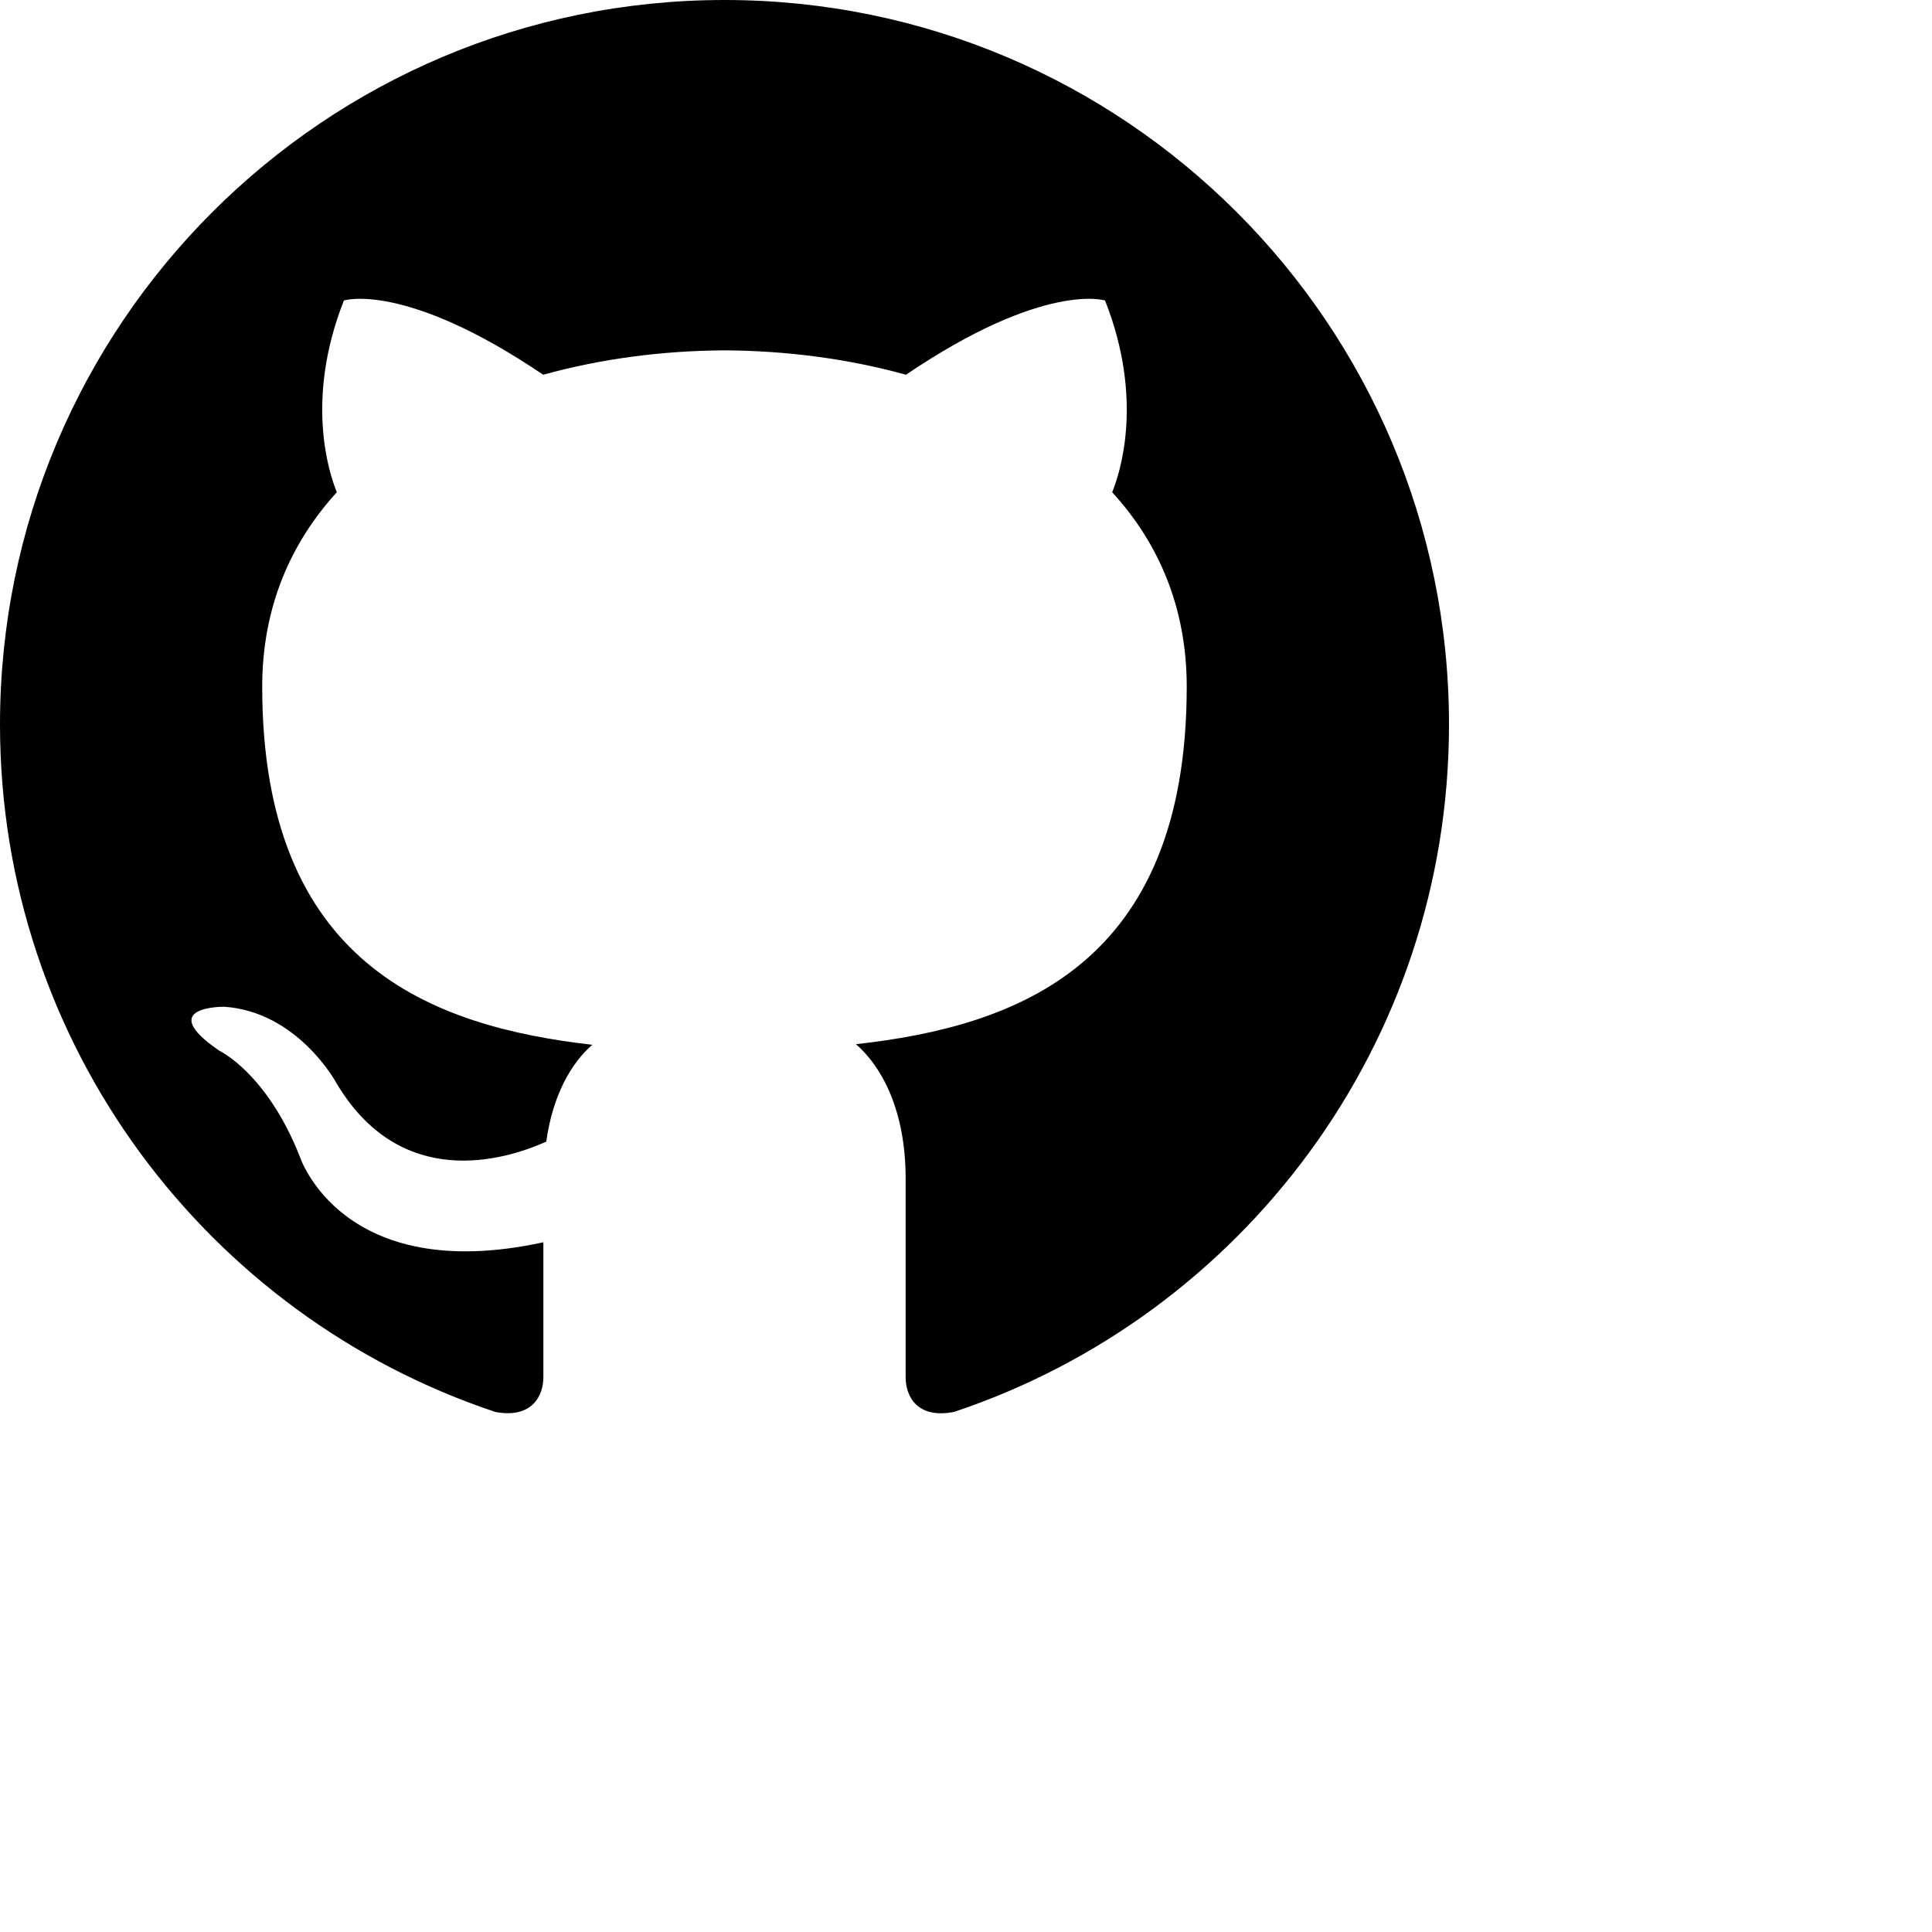
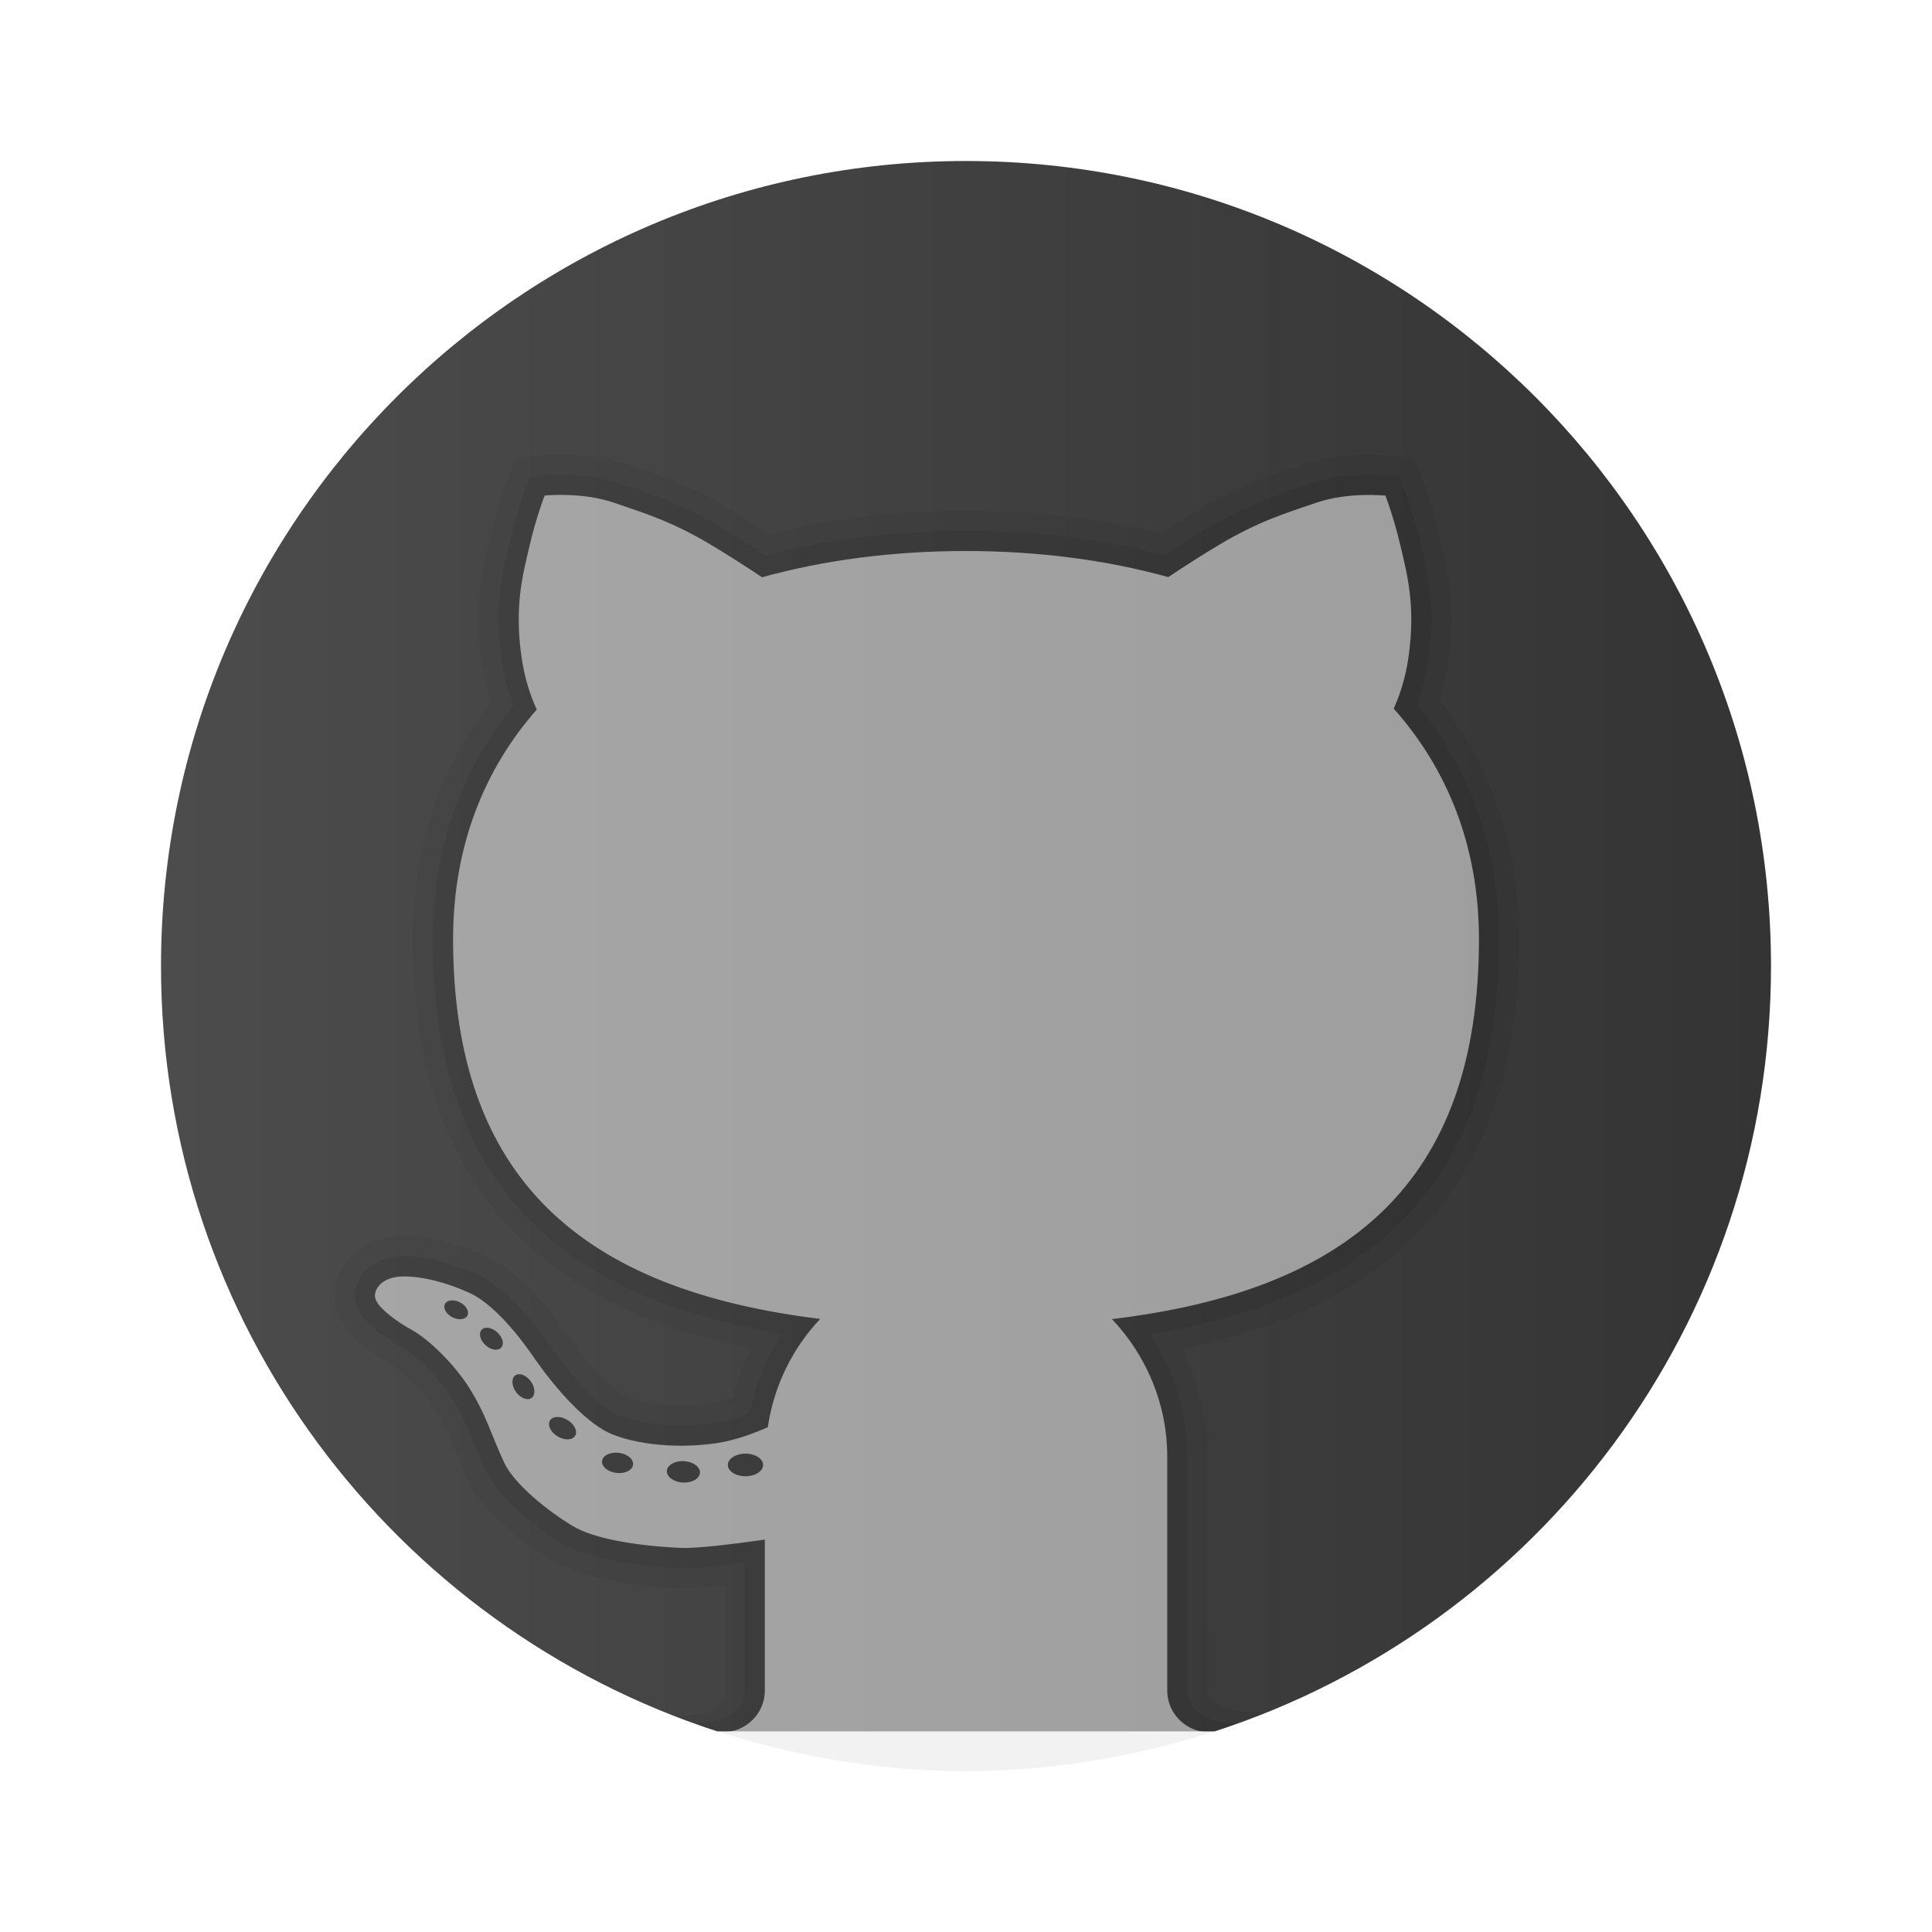
- <svg xmlns="http://www.w3.org/2000/svg" viewBox="0 0 32 32">
-   <path d="M12 0c-6.626 0-12 5.373-12 12 0 5.302 3.438 9.8 8.207 11.387.599.111.793-.261.793-.577v-2.234c-3.338.726-4.033-1.416-4.033-1.416-.546-1.387-1.333-1.756-1.333-1.756-1.089-.745.083-.729.083-.729 1.205.084 1.839 1.237 1.839 1.237 1.07 1.834 2.807 1.304 3.492.997.107-.775.418-1.305.762-1.604-2.665-.305-5.467-1.334-5.467-5.931 0-1.311.469-2.381 1.236-3.221-.124-.303-.535-1.524.117-3.176 0 0 1.008-.322 3.301 1.23.957-.266 1.983-.399 3.003-.404 1.02.005 2.047.138 3.006.404 2.291-1.552 3.297-1.23 3.297-1.23.653 1.653.242 2.874.118 3.176.77.84 1.235 1.911 1.235 3.221 0 4.609-2.807 5.624-5.479 5.921.43.372.823 1.102.823 2.222v3.293c0 .319.192.694.801.576 4.765-1.589 8.199-6.086 8.199-11.386 0-6.627-5.373-12-12-12z" />
+ <svg xmlns="http://www.w3.org/2000/svg" x="0px" y="0px" width="48" height="48" viewBox="0 0 48 48">
+   <linearGradient id="rL2wppHyxHVbobwndsT6Ca_AZOZNnY73haj_gr1" x1="4" x2="44" y1="23.508" y2="23.508" gradientUnits="userSpaceOnUse">
+     <stop offset="0" stop-color="#4c4c4c" />
+     <stop offset="1" stop-color="#343434" />
+   </linearGradient>
+   <path fill="url(#rL2wppHyxHVbobwndsT6Ca_AZOZNnY73haj_gr1)" d="M24,4C12.954,4,4,12.954,4,24c0,8.887,5.801,16.411,13.82,19.016h12.36 C38.199,40.411,44,32.887,44,24C44,12.954,35.046,4,24,4z">
+   </path>
+   <path d="M30.01,41.996L30,36.198c0-0.939-0.22-1.856-0.642-2.687c5.641-1.133,8.386-4.468,8.386-10.177 c0-2.255-0.665-4.246-1.976-5.92c0.1-0.317,0.174-0.645,0.22-0.981c0.188-1.369-0.023-2.264-0.193-2.984l-0.027-0.116 c-0.186-0.796-0.409-1.364-0.418-1.388l-0.111-0.282l-0.111-0.282l-0.302-0.032l-0.303-0.032c0,0-0.199-0.021-0.501-0.021 c-0.419,0-1.04,0.042-1.627,0.241l-0.196,0.066c-0.74,0.249-1.439,0.485-2.417,1.069c-0.286,0.171-0.599,0.366-0.934,0.584 C27.334,12.881,25.705,12.69,24,12.69c-1.722,0-3.365,0.192-4.889,0.571c-0.339-0.22-0.654-0.417-0.942-0.589 c-0.978-0.584-1.677-0.819-2.417-1.069l-0.196-0.066c-0.585-0.199-1.207-0.241-1.626-0.241c-0.302,0-0.501,0.021-0.501,0.021 l-0.302,0.032l-0.3,0.031l-0.112,0.281l-0.113,0.283c-0.01,0.026-0.233,0.594-0.419,1.391l-0.027,0.115 c-0.17,0.719-0.381,1.615-0.193,2.983c0.048,0.346,0.125,0.685,0.23,1.011c-1.285,1.666-1.936,3.646-1.936,5.89 c0,5.695,2.748,9.028,8.397,10.17c-0.194,0.388-0.345,0.798-0.452,1.224c-0.197,0.067-0.378,0.112-0.538,0.137 c-0.238,0.036-0.487,0.054-0.739,0.054c-0.686,0-1.225-0.134-1.435-0.259c-0.313-0.186-0.872-0.727-1.414-1.518 c-0.463-0.675-1.185-1.558-1.992-1.927c-0.698-0.319-1.437-0.502-2.029-0.502c-0.138,0-0.265,0.01-0.376,0.028 c-0.517,0.082-0.949,0.366-1.184,0.78c-0.203,0.357-0.235,0.773-0.088,1.141c0.219,0.548,0.851,0.985,1.343,1.255 c0.242,0.133,0.765,0.619,1.07,1.109c0.229,0.368,0.335,0.63,0.482,0.992c0.087,0.215,0.183,0.449,0.313,0.732 c0.47,1.022,1.937,1.924,2.103,2.023c0.806,0.483,2.161,0.638,3.157,0.683l0.123,0.003c0,0,0.001,0,0.001,0 c0.24,0,0.57-0.023,1.004-0.071v2.613c0.002,0.529-0.537,0.649-1.25,0.638l0.547,0.184C19.395,43.572,21.645,44,24,44 c2.355,0,4.605-0.428,6.703-1.176l0.703-0.262C30.695,42.538,30.016,42.422,30.01,41.996z" opacity=".05" />
+   <path d="M30.781,42.797c-0.406,0.047-1.281-0.109-1.281-0.795v-5.804c0-1.094-0.328-2.151-0.936-3.052 c5.915-0.957,8.679-4.093,8.679-9.812c0-2.237-0.686-4.194-2.039-5.822c0.137-0.365,0.233-0.75,0.288-1.147 c0.175-1.276-0.016-2.086-0.184-2.801l-0.027-0.116c-0.178-0.761-0.388-1.297-0.397-1.319l-0.111-0.282l-0.303-0.032 c0,0-0.178-0.019-0.449-0.019c-0.381,0-0.944,0.037-1.466,0.215l-0.196,0.066c-0.714,0.241-1.389,0.468-2.321,1.024 c-0.332,0.198-0.702,0.431-1.101,0.694C27.404,13.394,25.745,13.19,24,13.19c-1.762,0-3.435,0.205-4.979,0.61 c-0.403-0.265-0.775-0.499-1.109-0.699c-0.932-0.556-1.607-0.784-2.321-1.024l-0.196-0.066c-0.521-0.177-1.085-0.215-1.466-0.215 c-0.271,0-0.449,0.019-0.449,0.019l-0.302,0.032l-0.113,0.283c-0.009,0.022-0.219,0.558-0.397,1.319l-0.027,0.116 c-0.169,0.715-0.36,1.524-0.184,2.8c0.056,0.407,0.156,0.801,0.298,1.174c-1.327,1.62-1.999,3.567-1.999,5.795 c0,5.703,2.766,8.838,8.686,9.806c-0.395,0.59-0.671,1.255-0.813,1.964c-0.33,0.13-0.629,0.216-0.891,0.256 c-0.263,0.04-0.537,0.06-0.814,0.06c-0.69,0-1.353-0.129-1.69-0.329c-0.44-0.261-1.057-0.914-1.572-1.665 c-0.35-0.51-1.047-1.417-1.788-1.755c-0.635-0.29-1.298-0.457-1.821-0.457c-0.11,0-0.21,0.008-0.298,0.022 c-0.366,0.058-0.668,0.252-0.828,0.534c-0.128,0.224-0.149,0.483-0.059,0.708c0.179,0.448,0.842,0.85,1.119,1.002 c0.335,0.184,0.919,0.744,1.254,1.284c0.251,0.404,0.37,0.697,0.521,1.067c0.085,0.209,0.178,0.437,0.304,0.712 c0.331,0.719,1.353,1.472,1.905,1.803c0.754,0.452,2.154,0.578,2.922,0.612l0.111,0.002c0.299,0,0.8-0.045,1.495-0.135v3.177 c0,0.779-0.991,0.81-1.234,0.81c-0.031,0,0.503,0.184,0.503,0.184C19.731,43.64,21.822,44,24,44c2.178,0,4.269-0.36,6.231-1.003 C30.231,42.997,30.812,42.793,30.781,42.797z" opacity=".07" />
+   <path fill="rgba(255,255,255,0.531)" d="M36.744,23.334c0-2.31-0.782-4.226-2.117-5.728c0.145-0.325,0.296-0.761,0.371-1.309 c0.172-1.25-0.031-2-0.203-2.734s-0.375-1.25-0.375-1.25s-0.922-0.094-1.703,0.172s-1.453,0.469-2.422,1.047 c-0.453,0.27-0.909,0.566-1.27,0.806C27.482,13.91,25.785,13.69,24,13.69c-1.801,0-3.513,0.221-5.067,0.652 c-0.362-0.241-0.821-0.539-1.277-0.811c-0.969-0.578-1.641-0.781-2.422-1.047s-1.703-0.172-1.703-0.172s-0.203,0.516-0.375,1.25 s-0.375,1.484-0.203,2.734c0.077,0.562,0.233,1.006,0.382,1.333c-1.31,1.493-2.078,3.397-2.078,5.704 c0,5.983,3.232,8.714,9.121,9.435c-0.687,0.726-1.148,1.656-1.303,2.691c-0.387,0.17-0.833,0.33-1.262,0.394 c-1.104,0.167-2.271,0-2.833-0.333s-1.229-1.083-1.729-1.813c-0.422-0.616-1.031-1.331-1.583-1.583 c-0.729-0.333-1.438-0.458-1.833-0.396c-0.396,0.063-0.583,0.354-0.5,0.563c0.083,0.208,0.479,0.521,0.896,0.75 c0.417,0.229,1.063,0.854,1.438,1.458c0.418,0.674,0.5,1.063,0.854,1.833c0.249,0.542,1.101,1.219,1.708,1.583 c0.521,0.313,1.562,0.491,2.688,0.542c0.389,0.018,1.308-0.096,2.083-0.206v3.75c0,0.639-0.585,1.125-1.191,1.013 C19.756,43.668,21.833,44,24,44c2.166,0,4.243-0.332,6.19-0.984C29.585,43.127,29,42.641,29,42.002v-5.804 c0-1.329-0.527-2.53-1.373-3.425C33.473,32.071,36.744,29.405,36.744,23.334z M11.239,32.727c-0.154-0.079-0.237-0.225-0.185-0.328 c0.052-0.103,0.22-0.122,0.374-0.043c0.154,0.079,0.237,0.225,0.185,0.328S11.393,32.806,11.239,32.727z M12.451,33.482 c-0.081,0.088-0.255,0.06-0.389-0.062s-0.177-0.293-0.096-0.381c0.081-0.088,0.255-0.06,0.389,0.062S12.532,33.394,12.451,33.482z M13.205,34.732c-0.102,0.072-0.275,0.005-0.386-0.15s-0.118-0.34-0.016-0.412s0.275-0.005,0.386,0.15 C13.299,34.475,13.307,34.66,13.205,34.732z M14.288,35.673c-0.069,0.112-0.265,0.117-0.437,0.012s-0.256-0.281-0.187-0.393 c0.069-0.112,0.265-0.117,0.437-0.012S14.357,35.561,14.288,35.673z M15.312,36.594c-0.213-0.026-0.371-0.159-0.353-0.297 c0.017-0.138,0.204-0.228,0.416-0.202c0.213,0.026,0.371,0.159,0.353,0.297C15.711,36.529,15.525,36.62,15.312,36.594z M16.963,36.833c-0.227-0.013-0.404-0.143-0.395-0.289c0.009-0.146,0.2-0.255,0.427-0.242c0.227,0.013,0.404,0.143,0.395,0.289 C17.381,36.738,17.19,36.846,16.963,36.833z M18.521,36.677c-0.242,0-0.438-0.126-0.438-0.281s0.196-0.281,0.438-0.281 c0.242,0,0.438,0.126,0.438,0.281S18.762,36.677,18.521,36.677z">
+   </path>
</svg>
